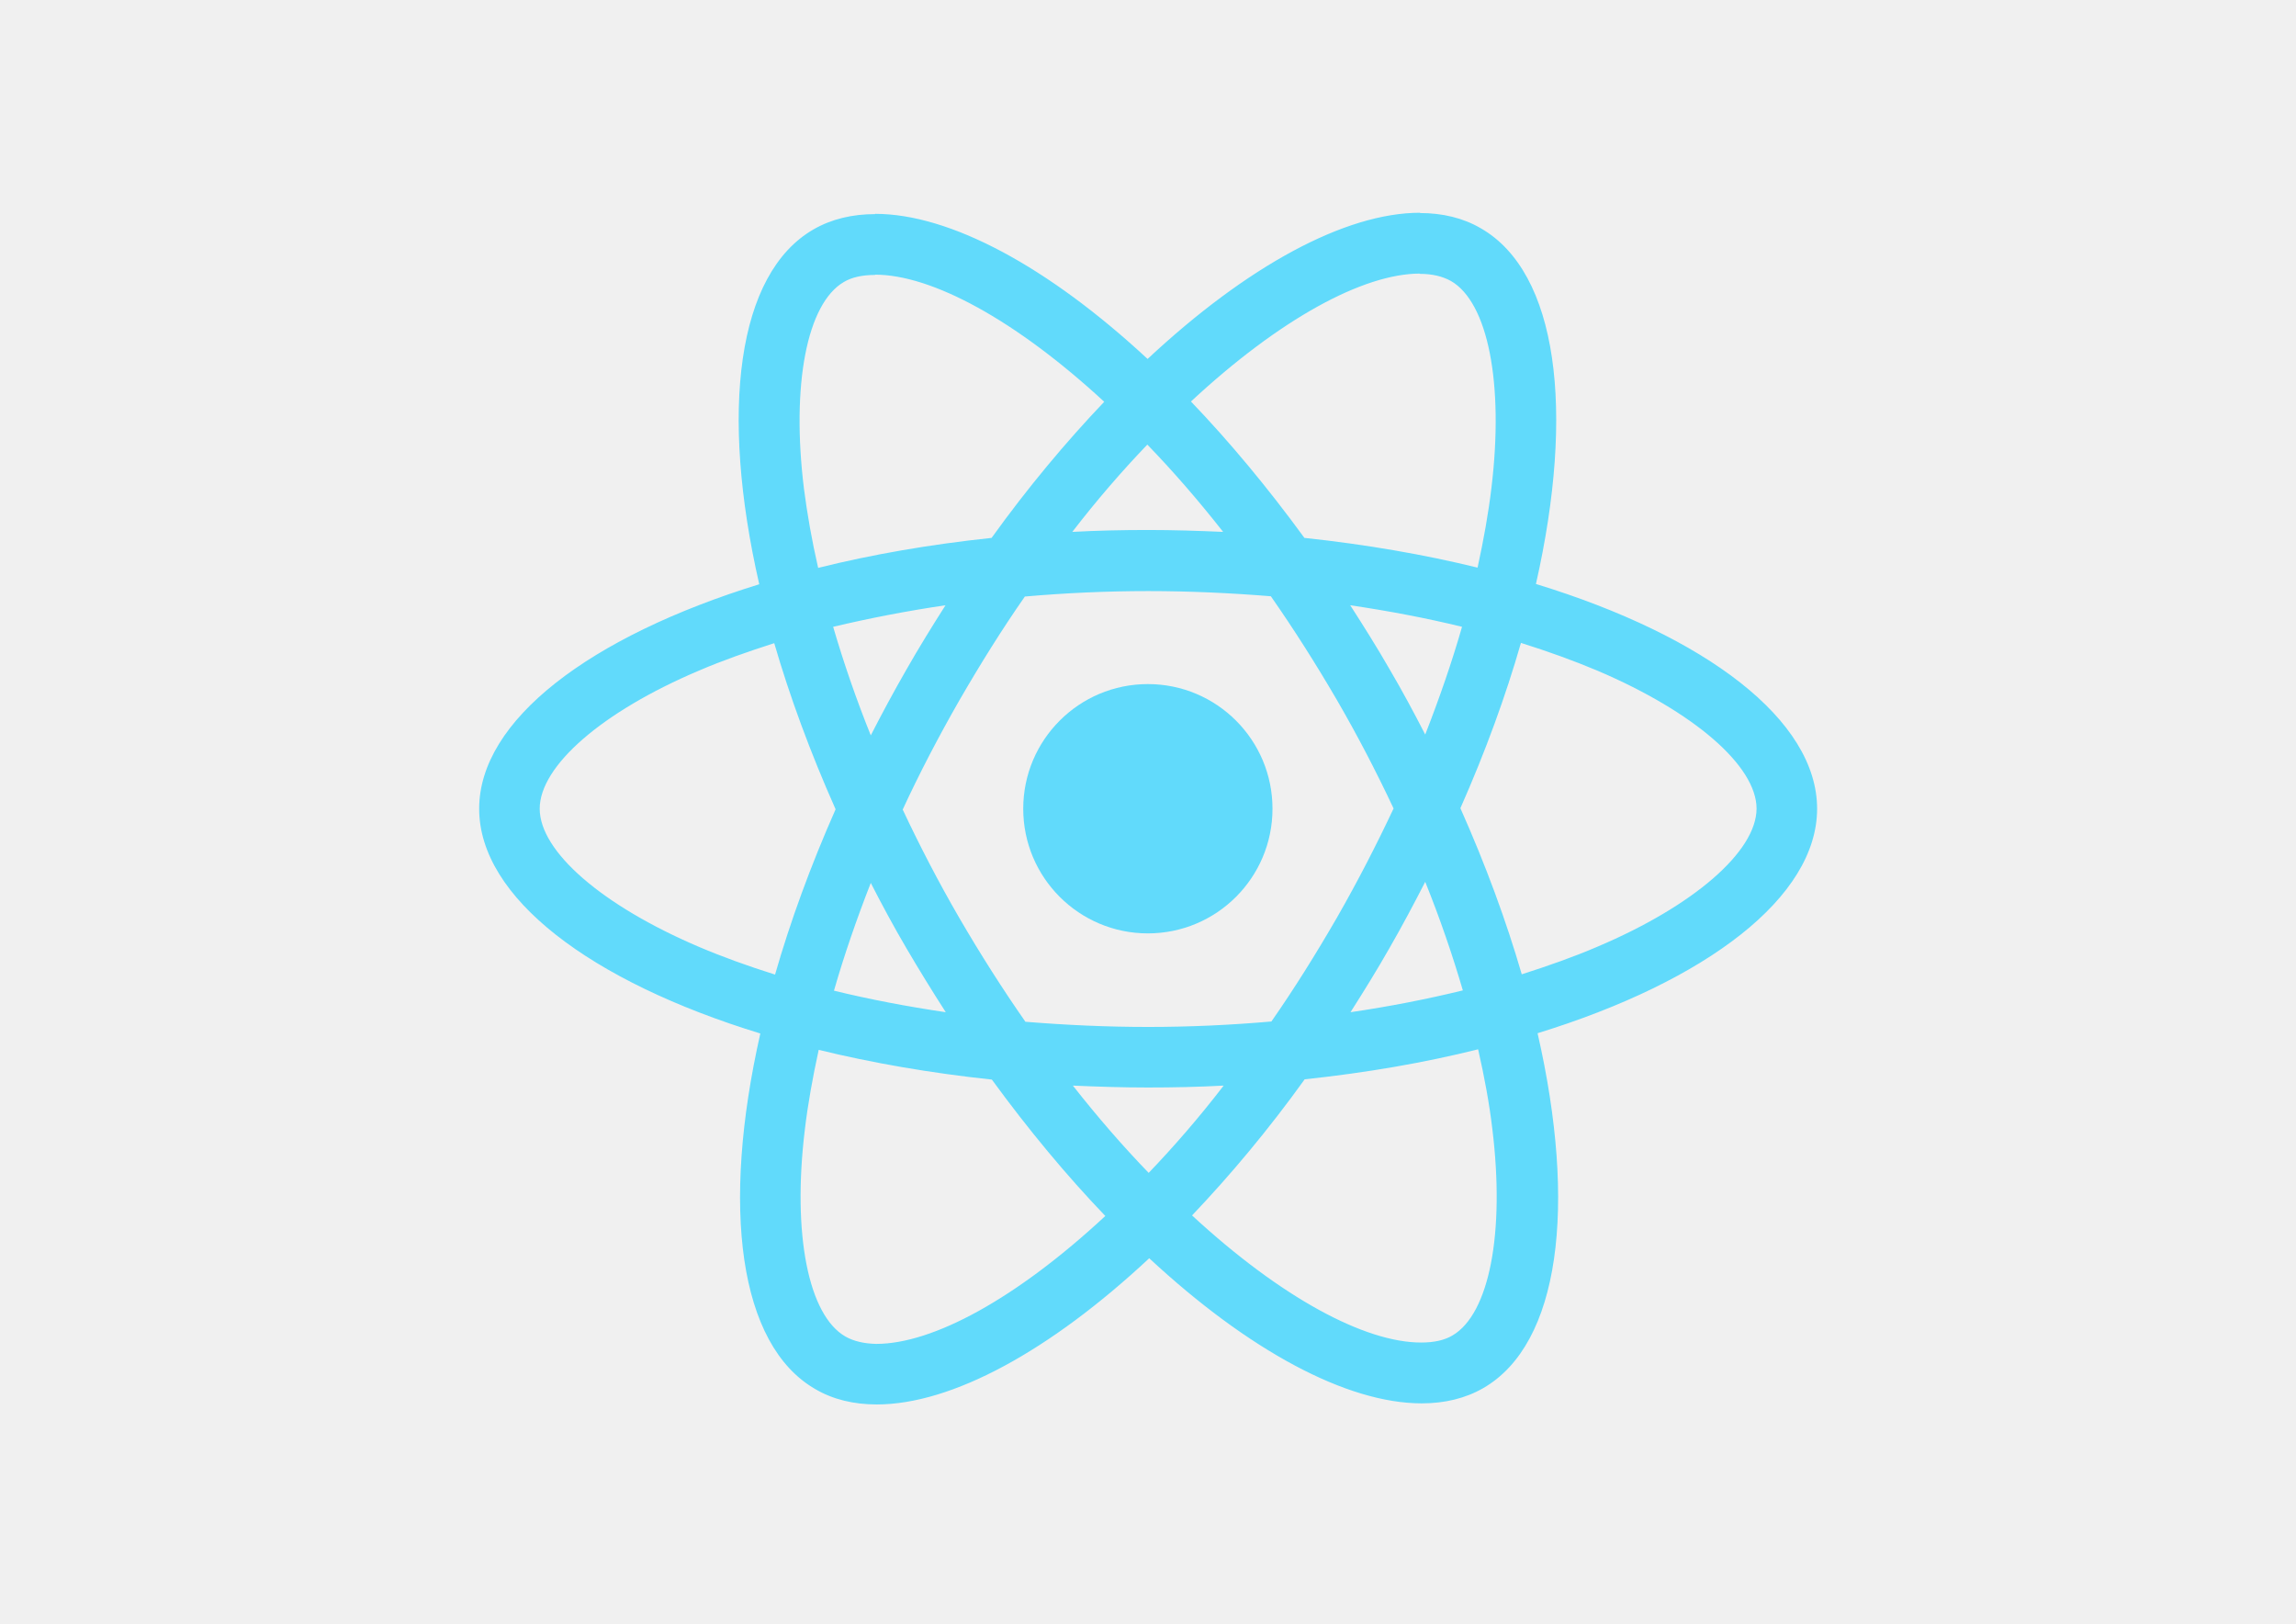
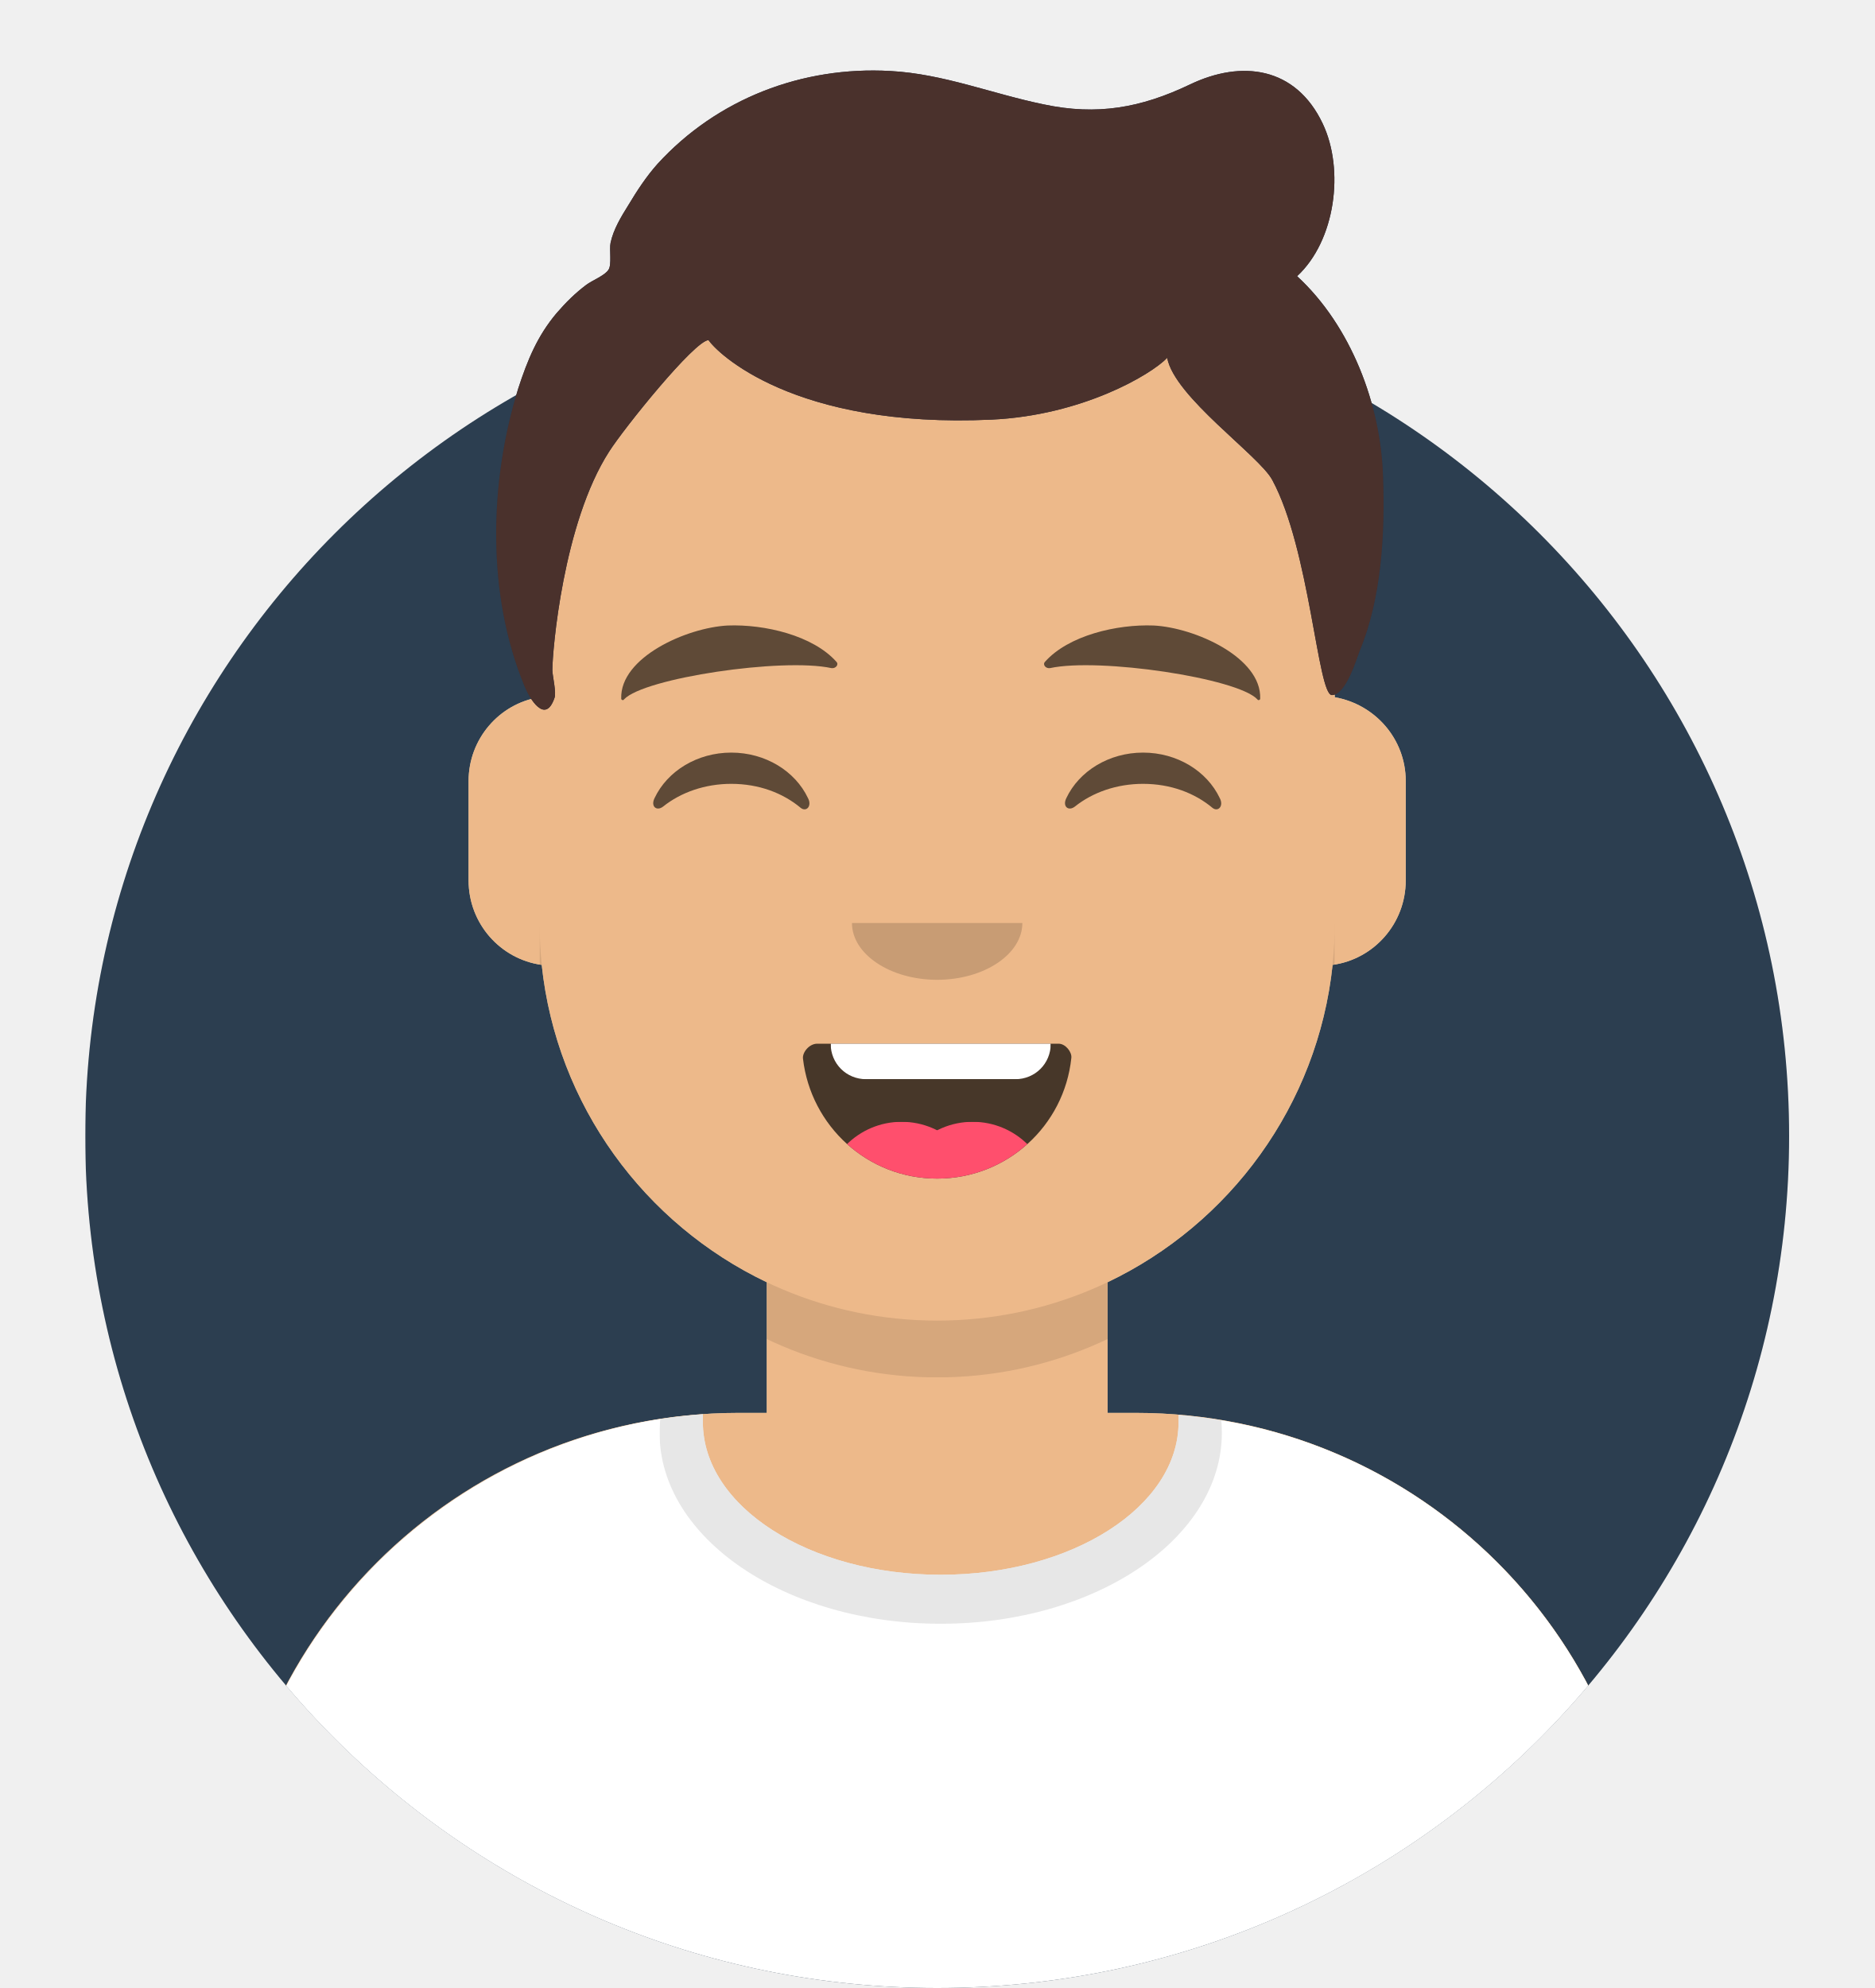
- <svg xmlns="http://www.w3.org/2000/svg" viewBox="0 0 841.9 595.3">
-   <g fill="#61DAFB">
-     <path d="M666.3 296.5c0-32.5-40.7-63.3-103.1-82.4 14.4-63.6 8-114.2-20.2-130.4-6.5-3.8-14.1-5.6-22.4-5.6v22.3c4.6 0 8.3.9 11.4 2.6 13.6 7.8 19.5 37.5 14.9 75.7-1.1 9.4-2.9 19.3-5.1 29.4-19.6-4.8-41-8.5-63.5-10.9-13.5-18.5-27.5-35.3-41.6-50 32.6-30.3 63.2-46.9 84-46.9V78c-27.5 0-63.5 19.6-99.9 53.6-36.4-33.8-72.4-53.2-99.9-53.2v22.3c20.7 0 51.4 16.5 84 46.6-14 14.7-28 31.4-41.3 49.9-22.6 2.4-44 6.1-63.6 11-2.3-10-4-19.7-5.2-29-4.7-38.2 1.1-67.9 14.6-75.8 3-1.8 6.9-2.6 11.5-2.6V78.5c-8.4 0-16 1.8-22.6 5.6-28.1 16.2-34.4 66.7-19.9 130.1-62.2 19.2-102.7 49.9-102.7 82.3 0 32.5 40.7 63.3 103.1 82.4-14.4 63.6-8 114.2 20.2 130.4 6.5 3.8 14.1 5.6 22.5 5.6 27.5 0 63.5-19.6 99.9-53.6 36.4 33.8 72.4 53.2 99.9 53.2 8.4 0 16-1.8 22.6-5.6 28.1-16.2 34.4-66.7 19.9-130.1 62-19.1 102.5-49.9 102.5-82.3zm-130.2-66.7c-3.7 12.9-8.3 26.2-13.5 39.5-4.1-8-8.4-16-13.1-24-4.6-8-9.5-15.8-14.4-23.4 14.2 2.1 27.9 4.7 41 7.9zm-45.8 106.5c-7.8 13.5-15.8 26.3-24.1 38.2-14.9 1.3-30 2-45.2 2-15.1 0-30.2-.7-45-1.9-8.3-11.9-16.4-24.6-24.2-38-7.6-13.1-14.5-26.4-20.8-39.8 6.2-13.4 13.2-26.8 20.7-39.9 7.8-13.5 15.8-26.3 24.1-38.2 14.9-1.3 30-2 45.2-2 15.1 0 30.2.7 45 1.9 8.3 11.9 16.4 24.6 24.2 38 7.6 13.1 14.5 26.4 20.8 39.8-6.3 13.4-13.2 26.8-20.7 39.9zm32.3-13c5.4 13.4 10 26.8 13.8 39.8-13.1 3.2-26.9 5.9-41.2 8 4.9-7.7 9.8-15.6 14.4-23.7 4.6-8 8.9-16.1 13-24.1zM421.2 430c-9.3-9.6-18.6-20.3-27.8-32 9 .4 18.2.7 27.5.7 9.4 0 18.7-.2 27.8-.7-9 11.7-18.3 22.4-27.5 32zm-74.4-58.9c-14.2-2.1-27.9-4.7-41-7.9 3.7-12.9 8.3-26.2 13.5-39.5 4.1 8 8.4 16 13.1 24 4.7 8 9.5 15.8 14.4 23.4zM420.7 163c9.3 9.6 18.6 20.3 27.8 32-9-.4-18.2-.7-27.5-.7-9.4 0-18.7.2-27.8.7 9-11.7 18.3-22.4 27.5-32zm-74 58.9c-4.9 7.7-9.8 15.6-14.4 23.7-4.6 8-8.9 16-13 24-5.4-13.4-10-26.8-13.8-39.8 13.1-3.1 26.9-5.8 41.2-7.9zm-90.5 125.2c-35.4-15.1-58.3-34.9-58.3-50.6 0-15.7 22.9-35.6 58.3-50.6 8.6-3.7 18-7 27.7-10.1 5.7 19.6 13.2 40 22.5 60.9-9.2 20.8-16.6 41.1-22.2 60.6-9.9-3.1-19.3-6.5-28-10.2zM310 490c-13.6-7.8-19.5-37.5-14.9-75.7 1.1-9.4 2.9-19.3 5.1-29.4 19.6 4.8 41 8.5 63.5 10.9 13.5 18.5 27.5 35.3 41.6 50-32.6 30.3-63.2 46.9-84 46.9-4.5-.1-8.3-1-11.3-2.7zm237.2-76.2c4.7 38.2-1.1 67.9-14.6 75.8-3 1.8-6.9 2.6-11.5 2.6-20.7 0-51.4-16.5-84-46.6 14-14.7 28-31.4 41.3-49.9 22.6-2.4 44-6.1 63.6-11 2.3 10.1 4.1 19.8 5.2 29.1zm38.5-66.7c-8.6 3.7-18 7-27.7 10.1-5.7-19.6-13.2-40-22.5-60.9 9.2-20.8 16.6-41.1 22.2-60.6 9.9 3.1 19.3 6.5 28.1 10.2 35.4 15.1 58.3 34.9 58.3 50.6-.1 15.7-23 35.6-58.4 50.6zM320.8 78.4z" />
-     <circle cx="420.9" cy="296.5" r="45.7" />
-     <path d="M520.5 78.1z" />
+ <svg xmlns="http://www.w3.org/2000/svg" version="1.1" id="Layer_1" x="0px" y="0px" viewBox="0 0 264 280" style="enable-background:new 0 0 264 280;" xml:space="preserve">
+   <style type="text/css">
+ 	.st0{fill-rule:evenodd;clip-rule:evenodd;fill:#E6E6E6;}
+ 	.st1{filter:url(#Adobe_OpacityMaskFilter);}
+ 	.st2{fill-rule:evenodd;clip-rule:evenodd;fill:#FFFFFF;}
+ 	.st3{mask:url(#mask-2_1_);}
+ 	.st4{fill-rule:evenodd;clip-rule:evenodd;fill:#2C3E50;}
+ 	.st5{filter:url(#Adobe_OpacityMaskFilter_1_);}
+ 	.st6{mask:url(#mask-4_1_);}
+ 	.st7{fill-rule:evenodd;clip-rule:evenodd;fill:#D0C6AC;}
+ 	.st8{filter:url(#Adobe_OpacityMaskFilter_2_);}
+ 	.st9{mask:url(#mask-6_1_);}
+ 	.st10{fill-rule:evenodd;clip-rule:evenodd;fill:#EDB98A;}
+ 	.st11{filter:url(#Adobe_OpacityMaskFilter_3_);}
+ 	.st12{mask:url(#mask-6_2_);fill-rule:evenodd;clip-rule:evenodd;fill-opacity:0.1;}
+ 	.st13{filter:url(#Adobe_OpacityMaskFilter_4_);}
+ 	.st14{mask:url(#react-mask-952_1_);}
+ 	.st15{filter:url(#Adobe_OpacityMaskFilter_5_);}
+ 	.st16{opacity:0.6;mask:url(#react-mask-952_2_);}
+ 	.st17{fill-rule:evenodd;clip-rule:evenodd;fill-opacity:0.16;}
+ 	.st18{fill-rule:evenodd;clip-rule:evenodd;fill-opacity:0.7;}
+ 	.st19{filter:url(#Adobe_OpacityMaskFilter_6_);}
+ 	.st20{mask:url(#react-mask-934_1_);fill-rule:evenodd;clip-rule:evenodd;fill:#FFFFFF;}
+ 	.st21{filter:url(#Adobe_OpacityMaskFilter_7_);}
+ 	.st22{mask:url(#react-mask-934_2_);}
+ 	.st23{fill-rule:evenodd;clip-rule:evenodd;fill:#FF4F6D;}
+ 	.st24{fill-rule:evenodd;clip-rule:evenodd;fill-opacity:0.6;}
+ 	.st25{filter:url(#Adobe_OpacityMaskFilter_8_);}
+ 	.st26{mask:url(#react-mask-925_1_);}
+ 	.st27{fill-rule:evenodd;clip-rule:evenodd;fill:#28354B;}
+ 	.st28{filter:url(#Adobe_OpacityMaskFilter_9_);}
+ 	.st29{mask:url(#react-mask-924_1_);}
+ 	.st30{fill-rule:evenodd;clip-rule:evenodd;fill:#4A312C;}
+ </style>
+   <g>
+     <g transform="translate(-825, -1100)">
+       <g transform="translate(825, 1100)">
+         <g id="Circle" transform="translate(12, 40)">
+           <g id="Circle-Background">
+             <circle class="st0" cx="120" cy="120" r="120" />
+           </g>
+           <defs>
+             <filter id="Adobe_OpacityMaskFilter" filterUnits="userSpaceOnUse" x="0" y="0" width="240" height="240">
+               <feColorMatrix type="matrix" values="1 0 0 0 0  0 1 0 0 0  0 0 1 0 0  0 0 0 1 0" />
+             </filter>
+           </defs>
+           <mask maskUnits="userSpaceOnUse" x="0" y="0" width="240" height="240" id="mask-2_1_">
+             <g class="st1">
+               <circle id="path-1_1_" class="st2" cx="120" cy="120" r="120" />
+             </g>
+           </mask>
+           <g class="st3">
+             <rect class="st4" width="240" height="240" />
+           </g>
+         </g>
+         <g id="Mask">
+ 			</g>
+         <defs>
+           <filter id="Adobe_OpacityMaskFilter_1_" filterUnits="userSpaceOnUse" x="-1" y="0" width="265" height="280">
+             <feColorMatrix type="matrix" values="1 0 0 0 0  0 1 0 0 0  0 0 1 0 0  0 0 0 1 0" />
+           </filter>
+         </defs>
+         <mask maskUnits="userSpaceOnUse" x="-1" y="0" width="265" height="280" id="mask-4_1_">
+           <g class="st5">
+             <path id="path-3_1_" class="st2" d="M12,160c0,66.3,53.7,120,120,120s120-53.7,120-120h12V0H0v160H12z" />
+           </g>
+         </mask>
+         <g id="Avataaar" class="st6">
+           <g id="Body" transform="translate(32, 36)">
+             <g>
+               <path class="st7" d="M124,144.6V163h4l0,0c39.8,0,72,32.2,72,72v9H0v-9c0-39.8,32.2-72,72-72l0,0h4v-18.4        c-17.2-8.2-29.6-24.9-31.7-44.7C38.5,99.1,34,94.1,34,88V74c0-5.9,4.3-10.9,10-11.8V56l0,0c0-30.9,25.1-56,56-56l0,0l0,0        c30.9,0,56,25.1,56,56v6.2c5.7,1,10,5.9,10,11.8v14c0,6.1-4.5,11.1-10.3,11.9C153.6,119.7,141.2,136.4,124,144.6z" />
+             </g>
+             <defs>
+               <filter id="Adobe_OpacityMaskFilter_2_" filterUnits="userSpaceOnUse" x="-32" y="0" width="264" height="244">
+                 <feColorMatrix type="matrix" values="1 0 0 0 0  0 1 0 0 0  0 0 1 0 0  0 0 0 1 0" />
+               </filter>
+             </defs>
+             <mask maskUnits="userSpaceOnUse" x="-32" y="0" width="264" height="244" id="mask-6_1_">
+               <g class="st8">
+                 <path id="path-5_1_" class="st2" d="M124,144.6V163h4l0,0c39.8,0,72,32.2,72,72v9H0v-9c0-39.8,32.2-72,72-72l0,0h4v-18.4         c-17.2-8.2-29.6-24.9-31.7-44.7C38.5,99.1,34,94.1,34,88V74c0-5.9,4.3-10.9,10-11.8V56l0,0c0-30.9,25.1-56,56-56l0,0l0,0         c30.9,0,56,25.1,56,56v6.2c5.7,1,10,5.9,10,11.8v14c0,6.1-4.5,11.1-10.3,11.9C153.6,119.7,141.2,136.4,124,144.6z" />
+               </g>
+             </mask>
+             <g class="st9">
+               <g id="Color" transform="translate(-32, 0)">
+                 <rect class="st10" width="264" height="244" />
+               </g>
+             </g>
+             <defs>
+               <filter id="Adobe_OpacityMaskFilter_3_" filterUnits="userSpaceOnUse" x="44" y="79" width="112" height="79">
+                 <feColorMatrix type="matrix" values="1 0 0 0 0  0 1 0 0 0  0 0 1 0 0  0 0 0 1 0" />
+               </filter>
+             </defs>
+             <mask maskUnits="userSpaceOnUse" x="44" y="79" width="112" height="79" id="mask-6_2_">
+               <g class="st11">
+                 <path id="path-5_2_" class="st2" d="M124,144.6V163h4l0,0c39.8,0,72,32.2,72,72v9H0v-9c0-39.8,32.2-72,72-72l0,0h4v-18.4         c-17.2-8.2-29.6-24.9-31.7-44.7C38.5,99.1,34,94.1,34,88V74c0-5.9,4.3-10.9,10-11.8V56l0,0c0-30.9,25.1-56,56-56l0,0l0,0         c30.9,0,56,25.1,56,56v6.2c5.7,1,10,5.9,10,11.8v14c0,6.1-4.5,11.1-10.3,11.9C153.6,119.7,141.2,136.4,124,144.6z" />
+               </g>
+             </mask>
+             <path id="Neck-Shadow" class="st12" d="M156,79v23c0,30.9-25.1,56-56,56s-56-25.1-56-56V79v15c0,30.9,25.1,56,56,56       s56-25.1,56-56V79z" />
+           </g>
+           <g transform="translate(0, 170)">
+             <g id="Clothes">
+               <path class="st0" d="M166,29.3c37,3,66,34,66,71.8v8.9H32v-8.9C32,63,61.6,31.8,99,29.2c0,0.4,0,0.7,0,1.1        c0,11.9,15,21.5,33.5,21.5S166,42.2,166,30.3C166,30,166,29.6,166,29.3z" />
+             </g>
+             <defs>
+               <filter id="Adobe_OpacityMaskFilter_4_" filterUnits="userSpaceOnUse" x="0" y="0" width="264" height="110">
+                 <feColorMatrix type="matrix" values="1 0 0 0 0  0 1 0 0 0  0 0 1 0 0  0 0 0 1 0" />
+               </filter>
+             </defs>
+             <mask maskUnits="userSpaceOnUse" x="0" y="0" width="264" height="110" id="react-mask-952_1_">
+               <g class="st13">
+                 <path id="react-path-951_1_" class="st2" d="M166,29.3c37,3,66,34,66,71.8v8.9H32v-8.9C32,63,61.6,31.8,99,29.2         c0,0.4,0,0.7,0,1.1c0,11.9,15,21.5,33.5,21.5S166,42.2,166,30.3C166,30,166,29.6,166,29.3z" />
+               </g>
+             </mask>
+             <g class="st14">
+               <rect class="st2" width="264" height="110" />
+             </g>
+             <defs>
+               <filter id="Adobe_OpacityMaskFilter_5_" filterUnits="userSpaceOnUse" x="92.9" y="4.9" width="79.3" height="53.8">
+                 <feColorMatrix type="matrix" values="1 0 0 0 0  0 1 0 0 0  0 0 1 0 0  0 0 0 1 0" />
+               </filter>
+             </defs>
+             <mask maskUnits="userSpaceOnUse" x="92.9" y="4.9" width="79.3" height="53.8" id="react-mask-952_2_">
+               <g class="st15">
+                 <path id="react-path-951_2_" class="st2" d="M166,29.3c37,3,66,34,66,71.8v8.9H32v-8.9C32,63,61.6,31.8,99,29.2         c0,0.4,0,0.7,0,1.1c0,11.9,15,21.5,33.5,21.5S166,42.2,166,30.3C166,30,166,29.6,166,29.3z" />
+               </g>
+             </mask>
+             <g id="Shadowy" class="st16">
+               <g transform="translate(92, 4)">
+                 <ellipse class="st17" cx="40.5" cy="27.8" rx="39.6" ry="26.9" />
+               </g>
+             </g>
+           </g>
+           <g id="Face" transform="translate(76, 82)">
+             <g transform="translate(2, 52)">
+               <g id="Mouth">
+                 <path class="st18" d="M35.1,15.1C36.2,24.6,44.2,32,54,32c9.8,0,17.9-7.4,18.9-17c0.1-0.8-0.8-2-1.8-2c-14.9,0-26.3,0-34,0         C36,13,35,14.2,35.1,15.1z" />
+               </g>
+               <defs>
+                 <filter id="Adobe_OpacityMaskFilter_6_" filterUnits="userSpaceOnUse" x="39" y="2" width="31" height="16">
+                   <feColorMatrix type="matrix" values="1 0 0 0 0  0 1 0 0 0  0 0 1 0 0  0 0 0 1 0" />
+                 </filter>
+               </defs>
+               <mask maskUnits="userSpaceOnUse" x="39" y="2" width="31" height="16" id="react-mask-934_1_">
+                 <g class="st19">
+                   <path id="react-path-933_1_" class="st2" d="M35.1,15.1C36.2,24.6,44.2,32,54,32c9.8,0,17.9-7.4,18.9-17          c0.1-0.8-0.8-2-1.8-2c-14.9,0-26.3,0-34,0C36,13,35,14.2,35.1,15.1z" />
+                 </g>
+               </mask>
+               <path id="Teeth" class="st20" d="M44,2h21c2.8,0,5,2.2,5,5v6c0,2.8-2.2,5-5,5H44c-2.8,0-5-2.2-5-5V7C39,4.2,41.2,2,44,2z" />
+               <defs>
+                 <filter id="Adobe_OpacityMaskFilter_7_" filterUnits="userSpaceOnUse" x="38" y="24" width="32" height="22">
+                   <feColorMatrix type="matrix" values="1 0 0 0 0  0 1 0 0 0  0 0 1 0 0  0 0 0 1 0" />
+                 </filter>
+               </defs>
+               <mask maskUnits="userSpaceOnUse" x="38" y="24" width="32" height="22" id="react-mask-934_2_">
+                 <g class="st21">
+                   <path id="react-path-933_2_" class="st2" d="M35.1,15.1C36.2,24.6,44.2,32,54,32c9.8,0,17.9-7.4,18.9-17          c0.1-0.8-0.8-2-1.8-2c-14.9,0-26.3,0-34,0C36,13,35,14.2,35.1,15.1z" />
+                 </g>
+               </mask>
+               <g id="Tongue" class="st22">
+                 <g transform="translate(38, 24)">
+                   <circle class="st23" cx="11" cy="11" r="11" />
+                   <circle class="st23" cx="21" cy="11" r="11" />
+                 </g>
+               </g>
+             </g>
+             <g transform="translate(28, 40)">
+               <path id="Nose" class="st17" d="M16,8c0,4.4,5.4,8,12,8l0,0c6.6,0,12-3.6,12-8" />
+             </g>
+             <g transform="translate(0, 8)">
+               <path id="Squint" class="st24" d="M16.2,22.4C18,18.6,22.2,16,27,16c4.8,0,9,2.6,10.8,6.4c0.6,1.1-0.2,2-1,1.4        c-2.5-2.1-5.9-3.4-9.8-3.4c-3.7,0-7.1,1.2-9.6,3.2C16.5,24.3,15.6,23.6,16.2,22.4z" />
+               <path class="st24" d="M74.2,22.4C76,18.6,80.2,16,85,16c4.8,0,9,2.6,10.8,6.4c0.6,1.1-0.2,2-1,1.4c-2.5-2.1-5.9-3.4-9.8-3.4        c-3.7,0-7.1,1.2-9.6,3.2C74.5,24.3,73.6,23.6,74.2,22.4z" />
+             </g>
+             <g>
+               <path id="Eyebrow" class="st24" d="M26.5,6.1c-5.8,0.3-15.2,4.5-15,10.3c0,0.2,0.3,0.3,0.4,0.1c2.8-3,22.3-5.9,29.2-4.4        c0.6,0.1,1.1-0.5,0.7-0.9C38.5,7.5,31.7,5.9,26.5,6.1" />
+               <path class="st24" d="M86.5,6.1c5.8,0.3,15.2,4.5,15,10.3c0,0.2-0.3,0.3-0.4,0.1c-2.8-3-22.3-5.9-29.2-4.4        c-0.6,0.1-1.1-0.5-0.7-0.9C74.5,7.5,81.3,5.9,86.5,6.1" />
+             </g>
+           </g>
+           <g id="Top">
+             <defs>
+               <filter id="Adobe_OpacityMaskFilter_8_" filterUnits="userSpaceOnUse" x="-1" y="0" width="264" height="280">
+                 <feColorMatrix type="matrix" values="1 0 0 0 0  0 1 0 0 0  0 0 1 0 0  0 0 0 1 0" />
+               </filter>
+             </defs>
+             <mask maskUnits="userSpaceOnUse" x="-1" y="0" width="264" height="280" id="react-mask-925_1_">
+               <g class="st25">
+                 <rect id="react-path-927_1_" class="st2" width="264" height="280" />
+               </g>
+             </mask>
+             <g class="st26">
+               <g transform="translate(-1, 0)">
+                 <g id="Short-Hair">
+                   <path class="st27" d="M183.7,38.9c5.4-5,6.7-15,3.6-21.5c-3.8-8-11.4-9-18.7-5.5c-6.9,3.3-13.1,4.4-20.6,2.8          c-7.3-1.5-14.1-4.3-21.6-4.7C114,9.3,102,13.9,93.6,23.1c-1.6,1.8-2.9,3.8-4.1,5.8c-1,1.6-2.1,3.4-2.5,5.3          c-0.2,0.9,0.2,3.1-0.3,3.8c-0.5,0.8-2.3,1.5-3.1,2.1c-1.6,1.2-2.9,2.5-4.2,4c-2.7,3.2-4.1,6.6-5.4,10.6          c-4.1,13.2-4.5,29,0.9,42c0.7,1.7,2.9,5.4,4.2,1.6c0.3-0.7-0.3-3.2-0.3-3.9c0-2.7,1.5-20.7,8-30.8c2.1-3.3,12-15.6,14-15.7          c1.1,1.7,11.9,12.5,39.9,11.2c12.7-0.6,22.4-6.3,24.7-8.7c1,5.5,13,13.8,14.8,17.2c5.3,9.8,6.4,30.3,8.4,30.3          s3.5-5.2,3.9-6.2c3.1-7.4,3.6-16.6,3.3-24.6C195.5,57,191.3,45.9,183.7,38.9z" />
+                 </g>
+                 <defs>
+                   <filter id="Adobe_OpacityMaskFilter_9_" filterUnits="userSpaceOnUse" x="0" y="0" width="264" height="280">
+                     <feColorMatrix type="matrix" values="1 0 0 0 0  0 1 0 0 0  0 0 1 0 0  0 0 0 1 0" />
+                   </filter>
+                 </defs>
+                 <mask maskUnits="userSpaceOnUse" x="0" y="0" width="264" height="280" id="react-mask-924_1_">
+                   <g class="st28">
+                     <path id="react-path-926_1_" class="st2" d="M183.7,38.9c5.4-5,6.7-15,3.6-21.5c-3.8-8-11.4-9-18.7-5.5           c-6.9,3.3-13.1,4.4-20.6,2.8c-7.3-1.5-14.1-4.3-21.6-4.7C114,9.3,102,13.9,93.6,23.1c-1.6,1.8-2.9,3.8-4.1,5.8           c-1,1.6-2.1,3.4-2.5,5.3c-0.2,0.9,0.2,3.1-0.3,3.8c-0.5,0.8-2.3,1.5-3.1,2.1c-1.6,1.2-2.9,2.5-4.2,4           c-2.7,3.2-4.1,6.6-5.4,10.6c-4.1,13.2-4.5,29,0.9,42c0.7,1.7,2.9,5.4,4.2,1.6c0.3-0.7-0.3-3.2-0.3-3.9           c0-2.7,1.5-20.7,8-30.8c2.1-3.3,12-15.6,14-15.7c1.1,1.7,11.9,12.5,39.9,11.2c12.7-0.6,22.4-6.3,24.7-8.7           c1,5.5,13,13.8,14.8,17.2c5.3,9.8,6.4,30.3,8.4,30.3s3.5-5.2,3.9-6.2c3.1-7.4,3.6-16.6,3.3-24.6           C195.5,57,191.3,45.9,183.7,38.9z" />
+                   </g>
+                 </mask>
+                 <g class="st29">
+                   <g transform="translate(0, 0) ">
+                     <rect class="st30" width="264" height="280" />
+                   </g>
+                 </g>
+               </g>
+             </g>
+           </g>
+         </g>
+       </g>
+     </g>
  </g>
</svg>
